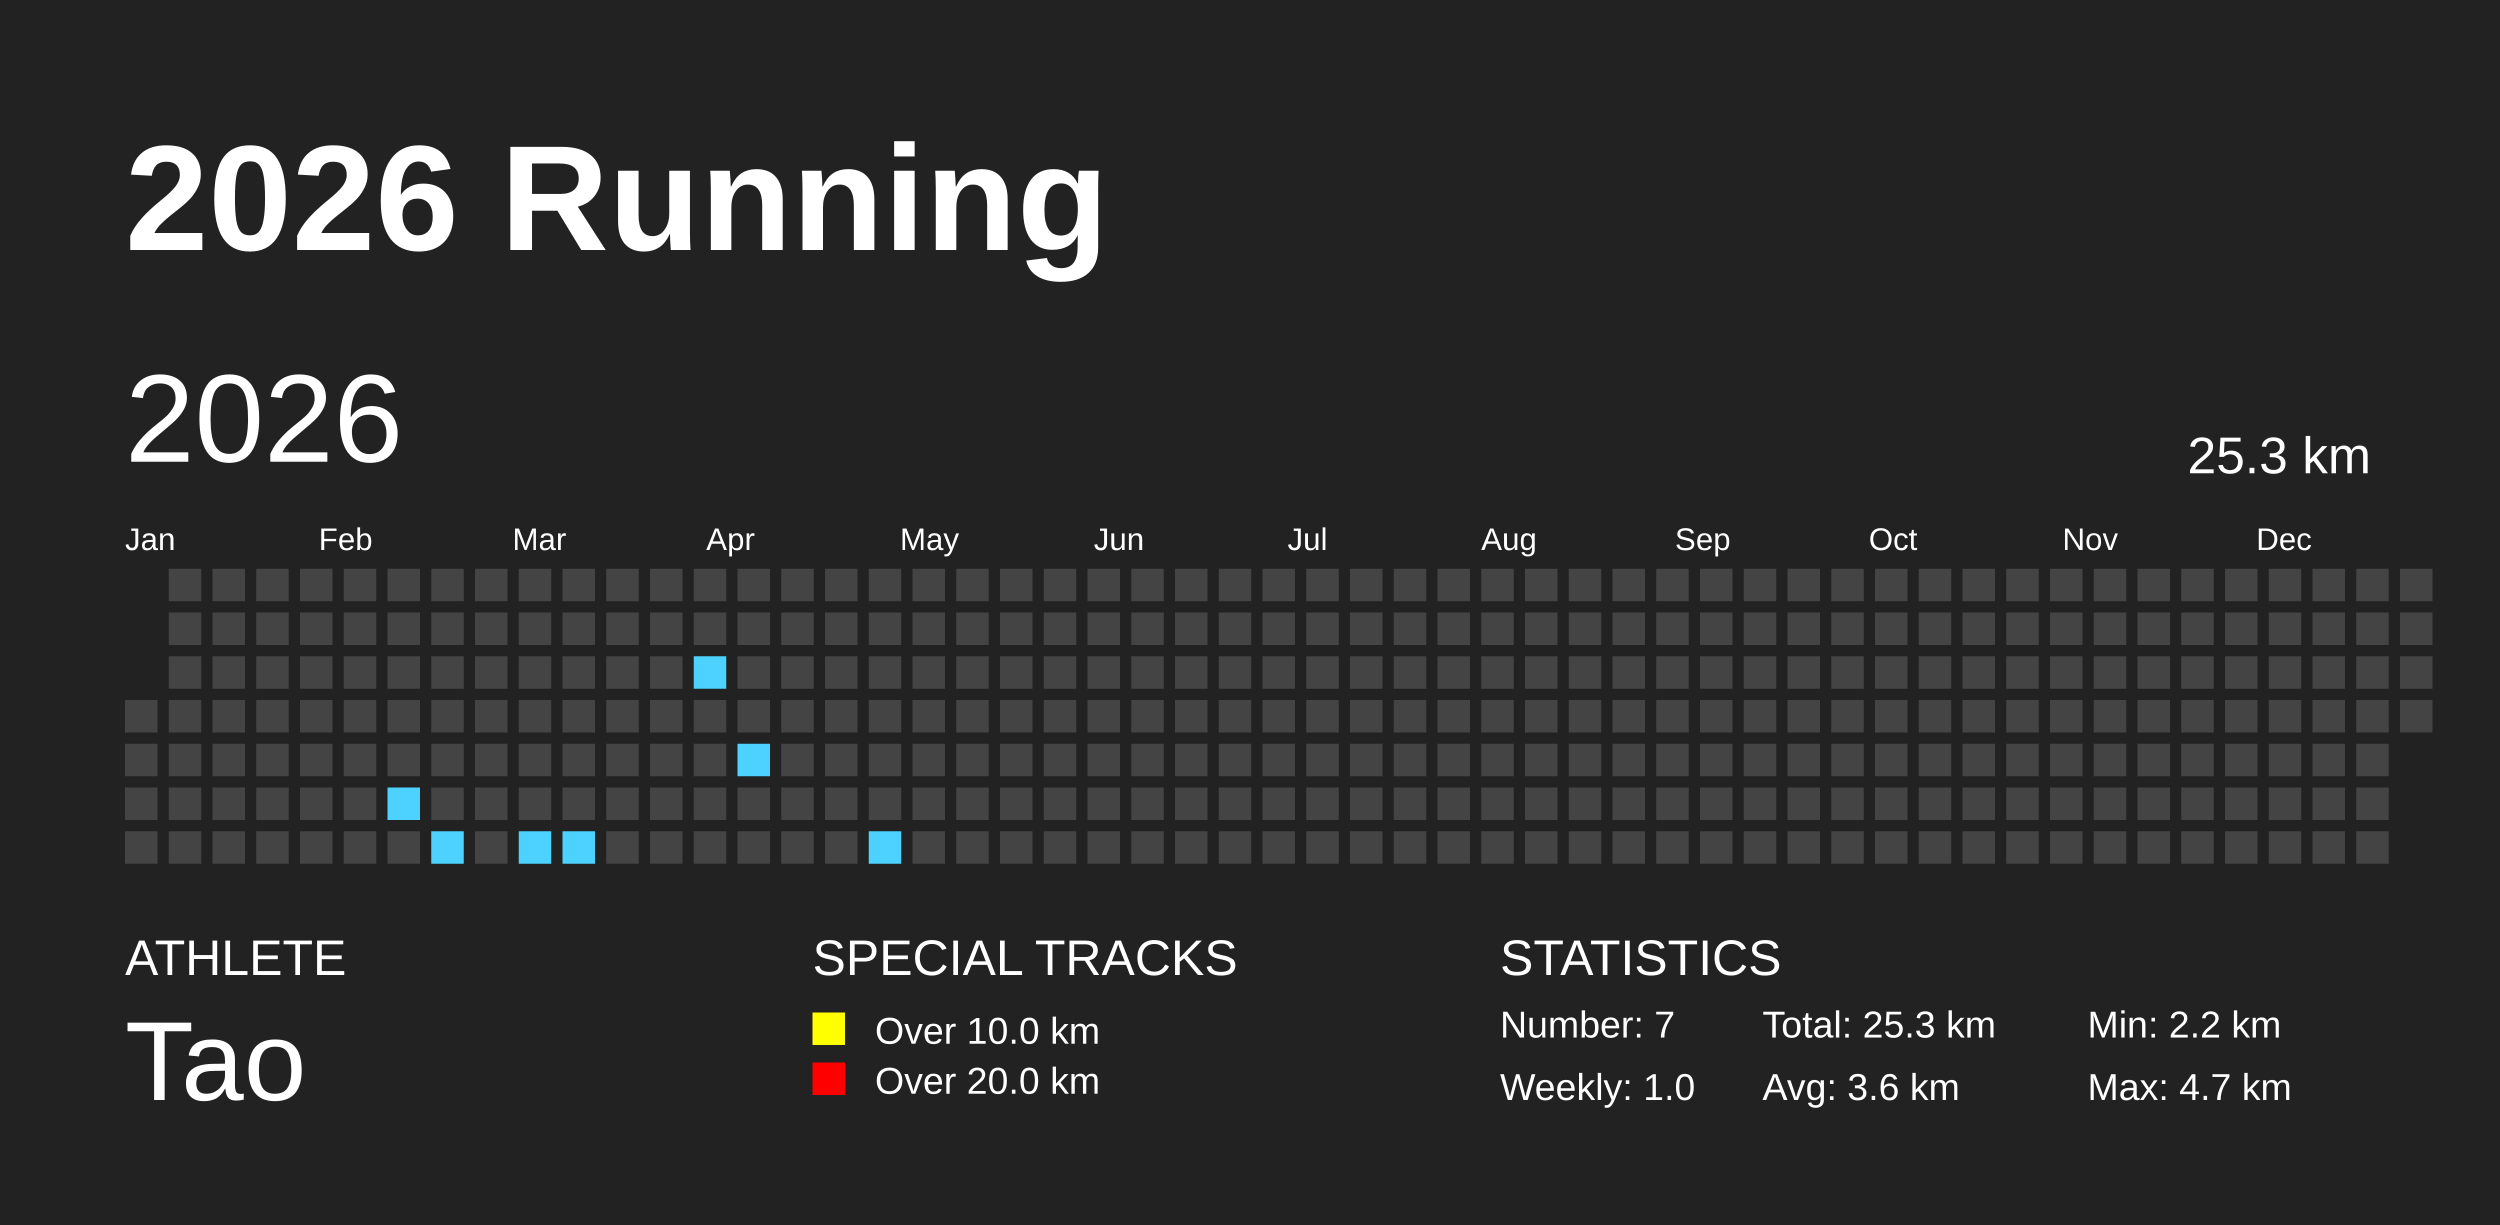
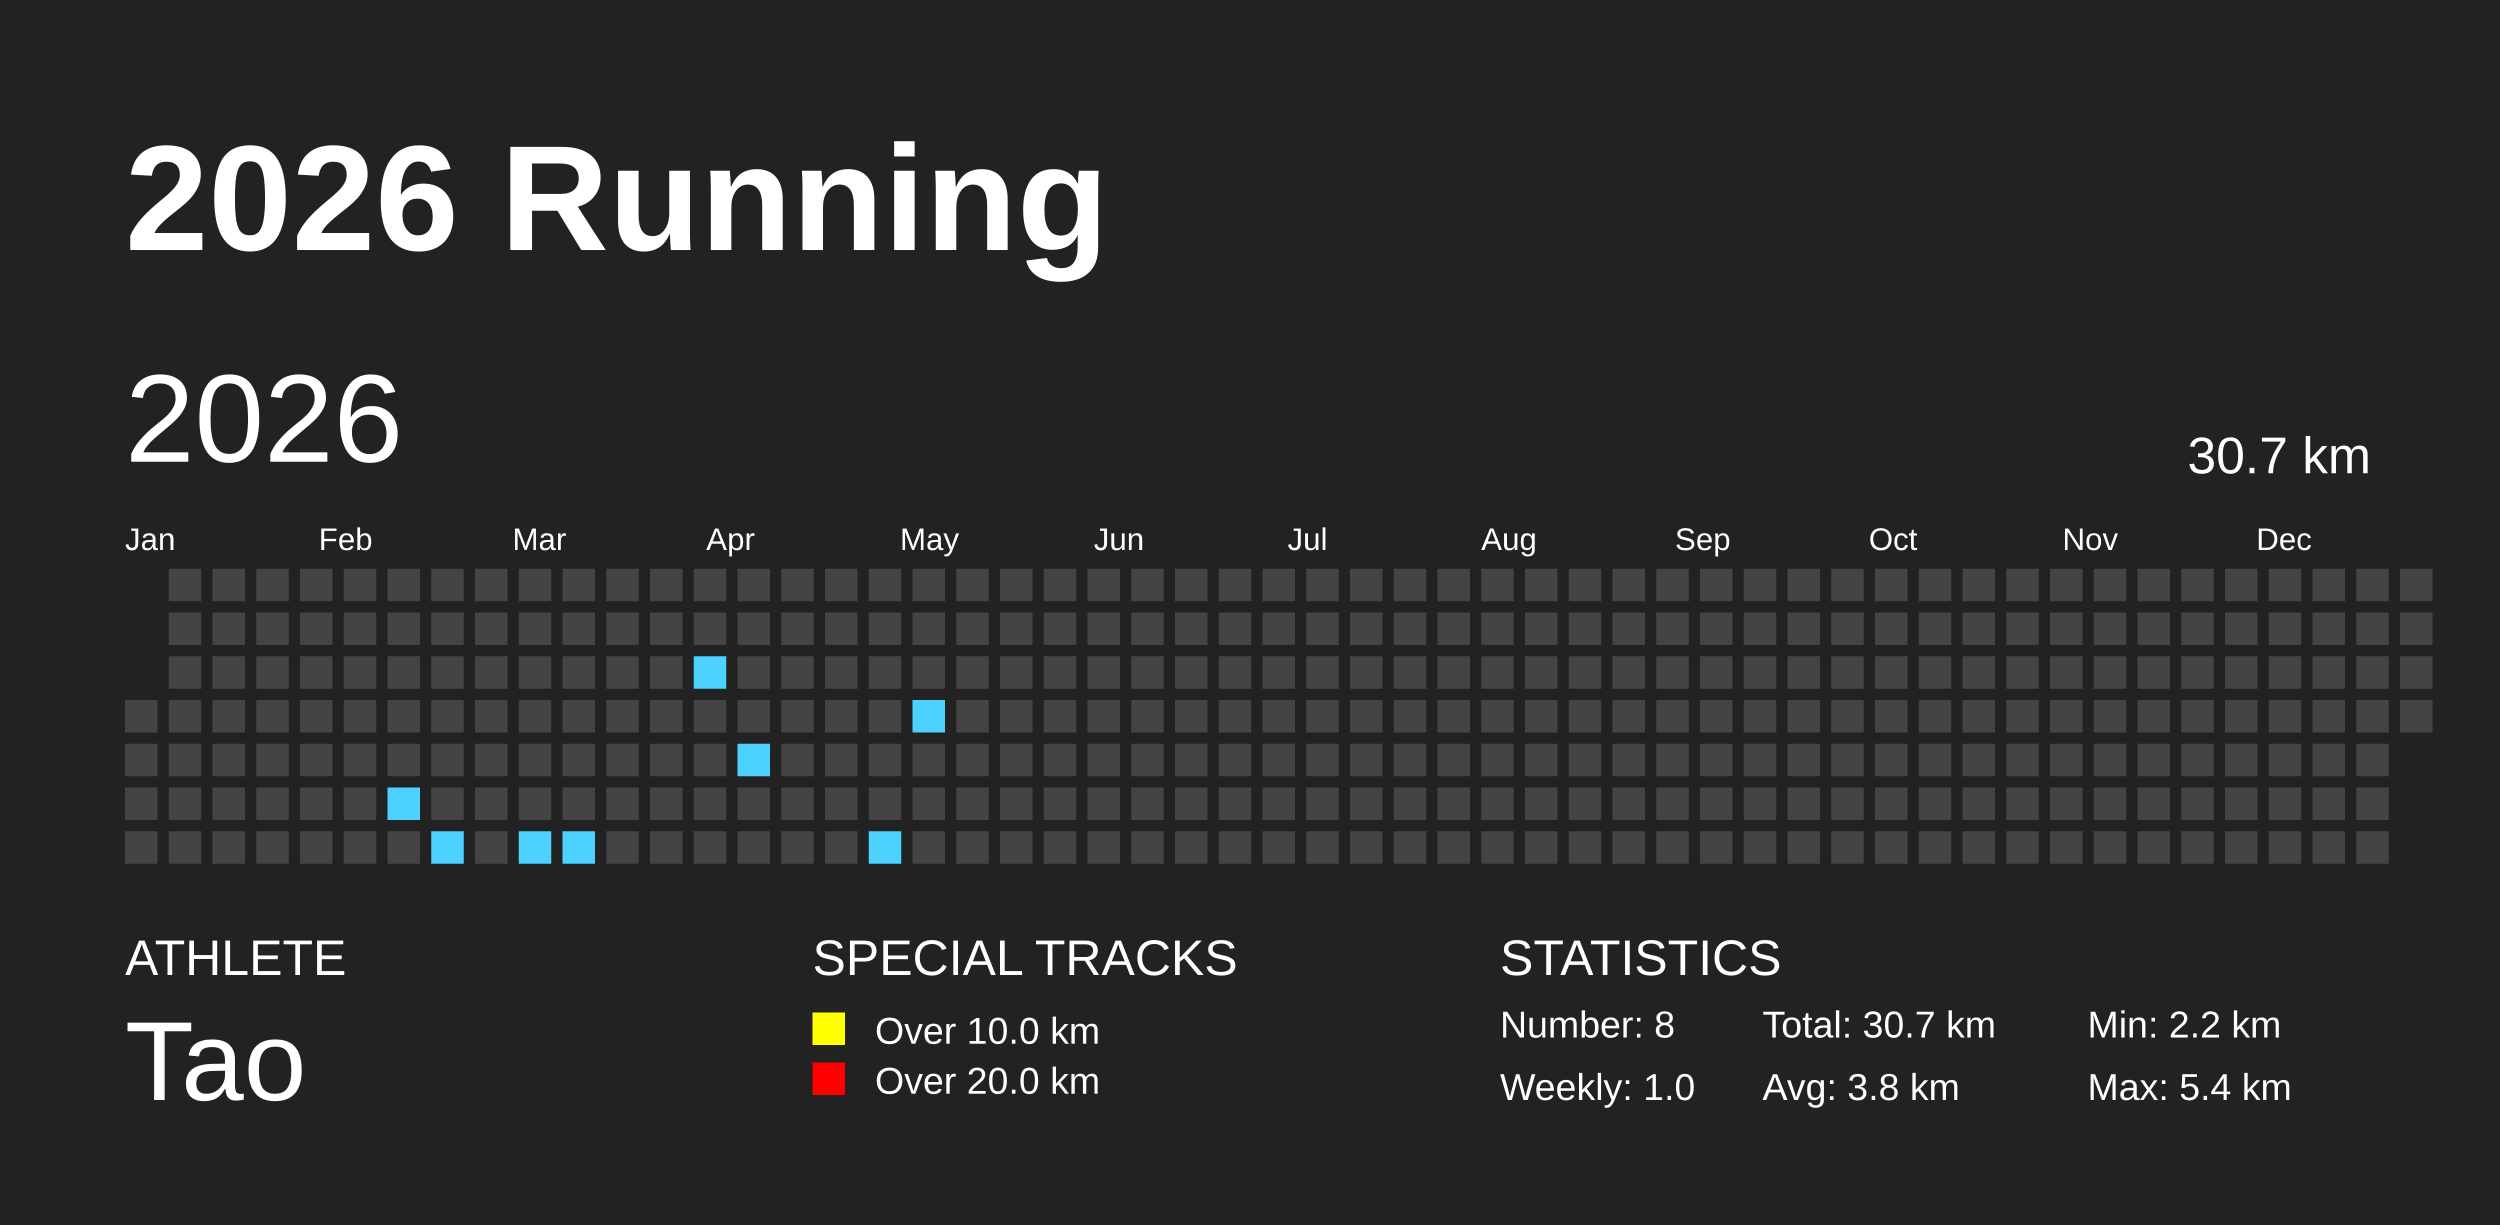
<svg xmlns="http://www.w3.org/2000/svg" baseProfile="full" height="98mm" version="1.1" viewBox="0,0,200,98" width="200mm">
  <defs />
  <rect fill="#222222" height="98" width="200" x="0" y="0" />
  <text fill="#FFFFFF" style="font-size:12px; font-family:Arial; font-weight:bold;" x="10" y="20">2026 Running</text>
  <text fill="#FFFFFF" style="font-size:4px; font-family:Arial" x="10" y="78">ATHLETE</text>
  <text fill="#FFFFFF" style="font-size:9px; font-family:Arial" x="10" y="88">Tao</text>
  <text fill="#FFFFFF" style="font-size:4px; font-family:Arial" x="65" y="78">SPECIAL TRACKS</text>
  <rect fill="yellow" height="2.6" width="2.6" x="65" y="81" />
  <text fill="#FFFFFF" style="font-size:3px; font-family:Arial" x="70" y="83.5">Over 10.0 km</text>
  <rect fill="red" height="2.6" width="2.6" x="65" y="85" />
  <text fill="#FFFFFF" style="font-size:3px; font-family:Arial" x="70" y="87.5">Over 20.0 km</text>
  <text fill="#FFFFFF" style="font-size:4px; font-family:Arial" x="120" y="78">STATISTICS</text>
-   <text fill="#FFFFFF" style="font-size:3px; font-family:Arial" x="120" y="83">Number: 7</text>
+   <text fill="#FFFFFF" style="font-size:3px; font-family:Arial" x="120" y="83">Number: 8</text>
  <text fill="#FFFFFF" style="font-size:3px; font-family:Arial" x="120" y="88">Weekly: 1.0</text>
-   <text fill="#FFFFFF" style="font-size:3px; font-family:Arial" x="141" y="83">Total: 25.3 km</text>
-   <text fill="#FFFFFF" style="font-size:3px; font-family:Arial" x="141" y="88">Avg: 3.6 km</text>
+   <text fill="#FFFFFF" style="font-size:3px; font-family:Arial" x="141" y="83">Total: 30.7 km</text>
+   <text fill="#FFFFFF" style="font-size:3px; font-family:Arial" x="141" y="88">Avg: 3.8 km</text>
  <text fill="#FFFFFF" style="font-size:3px; font-family:Arial" x="167" y="83">Min: 2.2 km</text>
-   <text fill="#FFFFFF" style="font-size:3px; font-family:Arial" x="167" y="88">Max: 4.7 km</text>
+   <text fill="#FFFFFF" style="font-size:3px; font-family:Arial" x="167" y="88">Max: 5.4 km</text>
  <text dominant-baseline="hanging" fill="#FFFFFF" style="font-size:10.0px; font-family:Arial;" x="10" y="30">2026</text>
-   <text dominant-baseline="hanging" fill="#FFFFFF" style="font-size:4.125px; font-family:Arial;" x="175" y="35">25.3 km</text>
+   <text dominant-baseline="hanging" fill="#FFFFFF" style="font-size:4.125px; font-family:Arial;" x="175" y="35">30.7 km</text>
  <text fill="#FFFFFF" style="font-size:2.5px; font-family:Arial" x="10.0" y="44">Jan</text>
  <text fill="#FFFFFF" style="font-size:2.5px; font-family:Arial" x="25.5" y="44">Feb</text>
  <text fill="#FFFFFF" style="font-size:2.5px; font-family:Arial" x="41.0" y="44">Mar</text>
  <text fill="#FFFFFF" style="font-size:2.5px; font-family:Arial" x="56.5" y="44">Apr</text>
  <text fill="#FFFFFF" style="font-size:2.5px; font-family:Arial" x="72.0" y="44">May</text>
  <text fill="#FFFFFF" style="font-size:2.5px; font-family:Arial" x="87.5" y="44">Jun</text>
  <text fill="#FFFFFF" style="font-size:2.5px; font-family:Arial" x="103.0" y="44">Jul</text>
  <text fill="#FFFFFF" style="font-size:2.5px; font-family:Arial" x="118.5" y="44">Aug</text>
  <text fill="#FFFFFF" style="font-size:2.5px; font-family:Arial" x="134.0" y="44">Sep</text>
  <text fill="#FFFFFF" style="font-size:2.5px; font-family:Arial" x="149.5" y="44">Oct</text>
  <text fill="#FFFFFF" style="font-size:2.5px; font-family:Arial" x="165.0" y="44">Nov</text>
  <text fill="#FFFFFF" style="font-size:2.5px; font-family:Arial" x="180.5" y="44">Dec</text>
  <rect fill="#444444" height="2.6" width="2.6" x="10.0" y="56.0" />
  <rect fill="#444444" height="2.6" width="2.6" x="10.0" y="59.5" />
  <rect fill="#444444" height="2.6" width="2.6" x="10.0" y="63.0" />
  <rect fill="#444444" height="2.6" width="2.6" x="10.0" y="66.5" />
  <rect fill="#444444" height="2.6" width="2.6" x="13.5" y="45.5" />
  <rect fill="#444444" height="2.6" width="2.6" x="13.5" y="49.0" />
  <rect fill="#444444" height="2.6" width="2.6" x="13.5" y="52.5" />
  <rect fill="#444444" height="2.6" width="2.6" x="13.5" y="56.0" />
  <rect fill="#444444" height="2.6" width="2.6" x="13.5" y="59.5" />
  <rect fill="#444444" height="2.6" width="2.6" x="13.5" y="63.0" />
  <rect fill="#444444" height="2.6" width="2.6" x="13.5" y="66.5" />
  <rect fill="#444444" height="2.6" width="2.6" x="17.0" y="45.5" />
  <rect fill="#444444" height="2.6" width="2.6" x="17.0" y="49.0" />
  <rect fill="#444444" height="2.6" width="2.6" x="17.0" y="52.5" />
  <rect fill="#444444" height="2.6" width="2.6" x="17.0" y="56.0" />
  <rect fill="#444444" height="2.6" width="2.6" x="17.0" y="59.5" />
  <rect fill="#444444" height="2.6" width="2.6" x="17.0" y="63.0" />
  <rect fill="#444444" height="2.6" width="2.6" x="17.0" y="66.5" />
  <rect fill="#444444" height="2.6" width="2.6" x="20.5" y="45.5" />
  <rect fill="#444444" height="2.6" width="2.6" x="20.5" y="49.0" />
  <rect fill="#444444" height="2.6" width="2.6" x="20.5" y="52.5" />
  <rect fill="#444444" height="2.6" width="2.6" x="20.5" y="56.0" />
  <rect fill="#444444" height="2.6" width="2.6" x="20.5" y="59.5" />
  <rect fill="#444444" height="2.6" width="2.6" x="20.5" y="63.0" />
  <rect fill="#444444" height="2.6" width="2.6" x="20.5" y="66.5" />
  <rect fill="#444444" height="2.6" width="2.6" x="24.0" y="45.5" />
  <rect fill="#444444" height="2.6" width="2.6" x="24.0" y="49.0" />
  <rect fill="#444444" height="2.6" width="2.6" x="24.0" y="52.5" />
  <rect fill="#444444" height="2.6" width="2.6" x="24.0" y="56.0" />
  <rect fill="#444444" height="2.6" width="2.6" x="24.0" y="59.5" />
  <rect fill="#444444" height="2.6" width="2.6" x="24.0" y="63.0" />
  <rect fill="#444444" height="2.6" width="2.6" x="24.0" y="66.5" />
  <rect fill="#444444" height="2.6" width="2.6" x="27.5" y="45.5" />
  <rect fill="#444444" height="2.6" width="2.6" x="27.5" y="49.0" />
  <rect fill="#444444" height="2.6" width="2.6" x="27.5" y="52.5" />
  <rect fill="#444444" height="2.6" width="2.6" x="27.5" y="56.0" />
  <rect fill="#444444" height="2.6" width="2.6" x="27.5" y="59.5" />
  <rect fill="#444444" height="2.6" width="2.6" x="27.5" y="63.0" />
  <rect fill="#444444" height="2.6" width="2.6" x="27.5" y="66.5" />
  <rect fill="#444444" height="2.6" width="2.6" x="31.0" y="45.5" />
  <rect fill="#444444" height="2.6" width="2.6" x="31.0" y="49.0" />
  <rect fill="#444444" height="2.6" width="2.6" x="31.0" y="52.5" />
  <rect fill="#444444" height="2.6" width="2.6" x="31.0" y="56.0" />
  <rect fill="#444444" height="2.6" width="2.6" x="31.0" y="59.5" />
  <rect fill="#4DD2FF" height="2.6" width="2.6" x="31.0" y="63.0" />
  <rect fill="#444444" height="2.6" width="2.6" x="31.0" y="66.5" />
  <rect fill="#444444" height="2.6" width="2.6" x="34.5" y="45.5" />
  <rect fill="#444444" height="2.6" width="2.6" x="34.5" y="49.0" />
  <rect fill="#444444" height="2.6" width="2.6" x="34.5" y="52.5" />
  <rect fill="#444444" height="2.6" width="2.6" x="34.5" y="56.0" />
  <rect fill="#444444" height="2.6" width="2.6" x="34.5" y="59.5" />
  <rect fill="#444444" height="2.6" width="2.6" x="34.5" y="63.0" />
  <rect fill="#4DD2FF" height="2.6" width="2.6" x="34.5" y="66.5" />
  <rect fill="#444444" height="2.6" width="2.6" x="38.0" y="45.5" />
  <rect fill="#444444" height="2.6" width="2.6" x="38.0" y="49.0" />
  <rect fill="#444444" height="2.6" width="2.6" x="38.0" y="52.5" />
  <rect fill="#444444" height="2.6" width="2.6" x="38.0" y="56.0" />
  <rect fill="#444444" height="2.6" width="2.6" x="38.0" y="59.5" />
  <rect fill="#444444" height="2.6" width="2.6" x="38.0" y="63.0" />
  <rect fill="#444444" height="2.6" width="2.6" x="38.0" y="66.5" />
  <rect fill="#444444" height="2.6" width="2.6" x="41.5" y="45.5" />
  <rect fill="#444444" height="2.6" width="2.6" x="41.5" y="49.0" />
  <rect fill="#444444" height="2.6" width="2.6" x="41.5" y="52.5" />
  <rect fill="#444444" height="2.6" width="2.6" x="41.5" y="56.0" />
  <rect fill="#444444" height="2.6" width="2.6" x="41.5" y="59.5" />
  <rect fill="#444444" height="2.6" width="2.6" x="41.5" y="63.0" />
  <rect fill="#4DD2FF" height="2.6" width="2.6" x="41.5" y="66.5" />
  <rect fill="#444444" height="2.6" width="2.6" x="45.0" y="45.5" />
  <rect fill="#444444" height="2.6" width="2.6" x="45.0" y="49.0" />
  <rect fill="#444444" height="2.6" width="2.6" x="45.0" y="52.5" />
  <rect fill="#444444" height="2.6" width="2.6" x="45.0" y="56.0" />
  <rect fill="#444444" height="2.6" width="2.6" x="45.0" y="59.5" />
  <rect fill="#444444" height="2.6" width="2.6" x="45.0" y="63.0" />
  <rect fill="#4DD2FF" height="2.6" width="2.6" x="45.0" y="66.5" />
  <rect fill="#444444" height="2.6" width="2.6" x="48.5" y="45.5" />
  <rect fill="#444444" height="2.6" width="2.6" x="48.5" y="49.0" />
  <rect fill="#444444" height="2.6" width="2.6" x="48.5" y="52.5" />
  <rect fill="#444444" height="2.6" width="2.6" x="48.5" y="56.0" />
  <rect fill="#444444" height="2.6" width="2.6" x="48.5" y="59.5" />
  <rect fill="#444444" height="2.6" width="2.6" x="48.5" y="63.0" />
  <rect fill="#444444" height="2.6" width="2.6" x="48.5" y="66.5" />
  <rect fill="#444444" height="2.6" width="2.6" x="52.0" y="45.5" />
  <rect fill="#444444" height="2.6" width="2.6" x="52.0" y="49.0" />
  <rect fill="#444444" height="2.6" width="2.6" x="52.0" y="52.5" />
  <rect fill="#444444" height="2.6" width="2.6" x="52.0" y="56.0" />
  <rect fill="#444444" height="2.6" width="2.6" x="52.0" y="59.5" />
  <rect fill="#444444" height="2.6" width="2.6" x="52.0" y="63.0" />
  <rect fill="#444444" height="2.6" width="2.6" x="52.0" y="66.5" />
  <rect fill="#444444" height="2.6" width="2.6" x="55.5" y="45.5" />
  <rect fill="#444444" height="2.6" width="2.6" x="55.5" y="49.0" />
  <rect fill="#4DD2FF" height="2.6" width="2.6" x="55.5" y="52.5" />
  <rect fill="#444444" height="2.6" width="2.6" x="55.5" y="56.0" />
  <rect fill="#444444" height="2.6" width="2.6" x="55.5" y="59.5" />
  <rect fill="#444444" height="2.6" width="2.6" x="55.5" y="63.0" />
  <rect fill="#444444" height="2.6" width="2.6" x="55.5" y="66.5" />
  <rect fill="#444444" height="2.6" width="2.6" x="59.0" y="45.5" />
  <rect fill="#444444" height="2.6" width="2.6" x="59.0" y="49.0" />
  <rect fill="#444444" height="2.6" width="2.6" x="59.0" y="52.5" />
  <rect fill="#444444" height="2.6" width="2.6" x="59.0" y="56.0" />
  <rect fill="#4DD2FF" height="2.6" width="2.6" x="59.0" y="59.5" />
  <rect fill="#444444" height="2.6" width="2.6" x="59.0" y="63.0" />
  <rect fill="#444444" height="2.6" width="2.6" x="59.0" y="66.5" />
  <rect fill="#444444" height="2.6" width="2.6" x="62.5" y="45.5" />
  <rect fill="#444444" height="2.6" width="2.6" x="62.5" y="49.0" />
  <rect fill="#444444" height="2.6" width="2.6" x="62.5" y="52.5" />
  <rect fill="#444444" height="2.6" width="2.6" x="62.5" y="56.0" />
  <rect fill="#444444" height="2.6" width="2.6" x="62.5" y="59.5" />
  <rect fill="#444444" height="2.6" width="2.6" x="62.5" y="63.0" />
  <rect fill="#444444" height="2.6" width="2.6" x="62.5" y="66.5" />
  <rect fill="#444444" height="2.6" width="2.6" x="66.0" y="45.5" />
  <rect fill="#444444" height="2.6" width="2.6" x="66.0" y="49.0" />
  <rect fill="#444444" height="2.6" width="2.6" x="66.0" y="52.5" />
  <rect fill="#444444" height="2.6" width="2.6" x="66.0" y="56.0" />
  <rect fill="#444444" height="2.6" width="2.6" x="66.0" y="59.5" />
  <rect fill="#444444" height="2.6" width="2.6" x="66.0" y="63.0" />
  <rect fill="#444444" height="2.6" width="2.6" x="66.0" y="66.5" />
  <rect fill="#444444" height="2.6" width="2.6" x="69.5" y="45.5" />
  <rect fill="#444444" height="2.6" width="2.6" x="69.5" y="49.0" />
  <rect fill="#444444" height="2.6" width="2.6" x="69.5" y="52.5" />
  <rect fill="#444444" height="2.6" width="2.6" x="69.5" y="56.0" />
  <rect fill="#444444" height="2.6" width="2.6" x="69.5" y="59.5" />
  <rect fill="#444444" height="2.6" width="2.6" x="69.5" y="63.0" />
  <rect fill="#4DD2FF" height="2.6" width="2.6" x="69.5" y="66.5" />
  <rect fill="#444444" height="2.6" width="2.6" x="73.0" y="45.5" />
  <rect fill="#444444" height="2.6" width="2.6" x="73.0" y="49.0" />
  <rect fill="#444444" height="2.6" width="2.6" x="73.0" y="52.5" />
-   <rect fill="#444444" height="2.6" width="2.6" x="73.0" y="56.0" />
+   <rect fill="#4DD2FF" height="2.6" width="2.6" x="73.0" y="56.0" />
  <rect fill="#444444" height="2.6" width="2.6" x="73.0" y="59.5" />
  <rect fill="#444444" height="2.6" width="2.6" x="73.0" y="63.0" />
  <rect fill="#444444" height="2.6" width="2.6" x="73.0" y="66.5" />
  <rect fill="#444444" height="2.6" width="2.6" x="76.5" y="45.5" />
  <rect fill="#444444" height="2.6" width="2.6" x="76.5" y="49.0" />
  <rect fill="#444444" height="2.6" width="2.6" x="76.5" y="52.5" />
  <rect fill="#444444" height="2.6" width="2.6" x="76.5" y="56.0" />
  <rect fill="#444444" height="2.6" width="2.6" x="76.5" y="59.5" />
  <rect fill="#444444" height="2.6" width="2.6" x="76.5" y="63.0" />
  <rect fill="#444444" height="2.6" width="2.6" x="76.5" y="66.5" />
  <rect fill="#444444" height="2.6" width="2.6" x="80.0" y="45.5" />
  <rect fill="#444444" height="2.6" width="2.6" x="80.0" y="49.0" />
  <rect fill="#444444" height="2.6" width="2.6" x="80.0" y="52.5" />
  <rect fill="#444444" height="2.6" width="2.6" x="80.0" y="56.0" />
  <rect fill="#444444" height="2.6" width="2.6" x="80.0" y="59.5" />
  <rect fill="#444444" height="2.6" width="2.6" x="80.0" y="63.0" />
  <rect fill="#444444" height="2.6" width="2.6" x="80.0" y="66.5" />
  <rect fill="#444444" height="2.6" width="2.6" x="83.5" y="45.5" />
  <rect fill="#444444" height="2.6" width="2.6" x="83.5" y="49.0" />
  <rect fill="#444444" height="2.6" width="2.6" x="83.5" y="52.5" />
  <rect fill="#444444" height="2.6" width="2.6" x="83.5" y="56.0" />
  <rect fill="#444444" height="2.6" width="2.6" x="83.5" y="59.5" />
  <rect fill="#444444" height="2.6" width="2.6" x="83.5" y="63.0" />
  <rect fill="#444444" height="2.6" width="2.6" x="83.5" y="66.5" />
  <rect fill="#444444" height="2.6" width="2.6" x="87.0" y="45.5" />
  <rect fill="#444444" height="2.6" width="2.6" x="87.0" y="49.0" />
  <rect fill="#444444" height="2.6" width="2.6" x="87.0" y="52.5" />
  <rect fill="#444444" height="2.6" width="2.6" x="87.0" y="56.0" />
  <rect fill="#444444" height="2.6" width="2.6" x="87.0" y="59.5" />
  <rect fill="#444444" height="2.6" width="2.6" x="87.0" y="63.0" />
  <rect fill="#444444" height="2.6" width="2.6" x="87.0" y="66.5" />
  <rect fill="#444444" height="2.6" width="2.6" x="90.5" y="45.5" />
  <rect fill="#444444" height="2.6" width="2.6" x="90.5" y="49.0" />
  <rect fill="#444444" height="2.6" width="2.6" x="90.5" y="52.5" />
  <rect fill="#444444" height="2.6" width="2.6" x="90.5" y="56.0" />
  <rect fill="#444444" height="2.6" width="2.6" x="90.5" y="59.5" />
  <rect fill="#444444" height="2.6" width="2.6" x="90.5" y="63.0" />
  <rect fill="#444444" height="2.6" width="2.6" x="90.5" y="66.5" />
  <rect fill="#444444" height="2.6" width="2.6" x="94.0" y="45.5" />
  <rect fill="#444444" height="2.6" width="2.6" x="94.0" y="49.0" />
  <rect fill="#444444" height="2.6" width="2.6" x="94.0" y="52.5" />
  <rect fill="#444444" height="2.6" width="2.6" x="94.0" y="56.0" />
  <rect fill="#444444" height="2.6" width="2.6" x="94.0" y="59.5" />
  <rect fill="#444444" height="2.6" width="2.6" x="94.0" y="63.0" />
  <rect fill="#444444" height="2.6" width="2.6" x="94.0" y="66.5" />
  <rect fill="#444444" height="2.6" width="2.6" x="97.5" y="45.5" />
  <rect fill="#444444" height="2.6" width="2.6" x="97.5" y="49.0" />
  <rect fill="#444444" height="2.6" width="2.6" x="97.5" y="52.5" />
  <rect fill="#444444" height="2.6" width="2.6" x="97.5" y="56.0" />
  <rect fill="#444444" height="2.6" width="2.6" x="97.5" y="59.5" />
  <rect fill="#444444" height="2.6" width="2.6" x="97.5" y="63.0" />
  <rect fill="#444444" height="2.6" width="2.6" x="97.5" y="66.5" />
  <rect fill="#444444" height="2.6" width="2.6" x="101.0" y="45.5" />
  <rect fill="#444444" height="2.6" width="2.6" x="101.0" y="49.0" />
  <rect fill="#444444" height="2.6" width="2.6" x="101.0" y="52.5" />
  <rect fill="#444444" height="2.6" width="2.6" x="101.0" y="56.0" />
  <rect fill="#444444" height="2.6" width="2.6" x="101.0" y="59.5" />
  <rect fill="#444444" height="2.6" width="2.6" x="101.0" y="63.0" />
  <rect fill="#444444" height="2.6" width="2.6" x="101.0" y="66.5" />
  <rect fill="#444444" height="2.6" width="2.6" x="104.5" y="45.5" />
  <rect fill="#444444" height="2.6" width="2.6" x="104.5" y="49.0" />
  <rect fill="#444444" height="2.6" width="2.6" x="104.5" y="52.5" />
  <rect fill="#444444" height="2.6" width="2.6" x="104.5" y="56.0" />
  <rect fill="#444444" height="2.6" width="2.6" x="104.5" y="59.5" />
  <rect fill="#444444" height="2.6" width="2.6" x="104.5" y="63.0" />
  <rect fill="#444444" height="2.6" width="2.6" x="104.5" y="66.5" />
  <rect fill="#444444" height="2.6" width="2.6" x="108.0" y="45.5" />
  <rect fill="#444444" height="2.6" width="2.6" x="108.0" y="49.0" />
  <rect fill="#444444" height="2.6" width="2.6" x="108.0" y="52.5" />
  <rect fill="#444444" height="2.6" width="2.6" x="108.0" y="56.0" />
  <rect fill="#444444" height="2.6" width="2.6" x="108.0" y="59.5" />
  <rect fill="#444444" height="2.6" width="2.6" x="108.0" y="63.0" />
  <rect fill="#444444" height="2.6" width="2.6" x="108.0" y="66.5" />
  <rect fill="#444444" height="2.6" width="2.6" x="111.5" y="45.5" />
  <rect fill="#444444" height="2.6" width="2.6" x="111.5" y="49.0" />
  <rect fill="#444444" height="2.6" width="2.6" x="111.5" y="52.5" />
  <rect fill="#444444" height="2.6" width="2.6" x="111.5" y="56.0" />
  <rect fill="#444444" height="2.6" width="2.6" x="111.5" y="59.5" />
  <rect fill="#444444" height="2.6" width="2.6" x="111.5" y="63.0" />
  <rect fill="#444444" height="2.6" width="2.6" x="111.5" y="66.5" />
  <rect fill="#444444" height="2.6" width="2.6" x="115.0" y="45.5" />
  <rect fill="#444444" height="2.6" width="2.6" x="115.0" y="49.0" />
  <rect fill="#444444" height="2.6" width="2.6" x="115.0" y="52.5" />
  <rect fill="#444444" height="2.6" width="2.6" x="115.0" y="56.0" />
  <rect fill="#444444" height="2.6" width="2.6" x="115.0" y="59.5" />
  <rect fill="#444444" height="2.6" width="2.6" x="115.0" y="63.0" />
  <rect fill="#444444" height="2.6" width="2.6" x="115.0" y="66.5" />
  <rect fill="#444444" height="2.6" width="2.6" x="118.5" y="45.5" />
  <rect fill="#444444" height="2.6" width="2.6" x="118.5" y="49.0" />
  <rect fill="#444444" height="2.6" width="2.6" x="118.5" y="52.5" />
  <rect fill="#444444" height="2.6" width="2.6" x="118.5" y="56.0" />
  <rect fill="#444444" height="2.6" width="2.6" x="118.5" y="59.5" />
  <rect fill="#444444" height="2.6" width="2.6" x="118.5" y="63.0" />
  <rect fill="#444444" height="2.6" width="2.6" x="118.5" y="66.5" />
  <rect fill="#444444" height="2.6" width="2.6" x="122.0" y="45.5" />
  <rect fill="#444444" height="2.6" width="2.6" x="122.0" y="49.0" />
  <rect fill="#444444" height="2.6" width="2.6" x="122.0" y="52.5" />
  <rect fill="#444444" height="2.6" width="2.6" x="122.0" y="56.0" />
  <rect fill="#444444" height="2.6" width="2.6" x="122.0" y="59.5" />
  <rect fill="#444444" height="2.6" width="2.6" x="122.0" y="63.0" />
  <rect fill="#444444" height="2.6" width="2.6" x="122.0" y="66.5" />
  <rect fill="#444444" height="2.6" width="2.6" x="125.5" y="45.5" />
  <rect fill="#444444" height="2.6" width="2.6" x="125.5" y="49.0" />
  <rect fill="#444444" height="2.6" width="2.6" x="125.5" y="52.5" />
  <rect fill="#444444" height="2.6" width="2.6" x="125.5" y="56.0" />
  <rect fill="#444444" height="2.6" width="2.6" x="125.5" y="59.5" />
  <rect fill="#444444" height="2.6" width="2.6" x="125.5" y="63.0" />
  <rect fill="#444444" height="2.6" width="2.6" x="125.5" y="66.5" />
  <rect fill="#444444" height="2.6" width="2.6" x="129.0" y="45.5" />
  <rect fill="#444444" height="2.6" width="2.6" x="129.0" y="49.0" />
  <rect fill="#444444" height="2.6" width="2.6" x="129.0" y="52.5" />
  <rect fill="#444444" height="2.6" width="2.6" x="129.0" y="56.0" />
  <rect fill="#444444" height="2.6" width="2.6" x="129.0" y="59.5" />
  <rect fill="#444444" height="2.6" width="2.6" x="129.0" y="63.0" />
  <rect fill="#444444" height="2.6" width="2.6" x="129.0" y="66.5" />
  <rect fill="#444444" height="2.6" width="2.6" x="132.5" y="45.5" />
  <rect fill="#444444" height="2.6" width="2.6" x="132.5" y="49.0" />
  <rect fill="#444444" height="2.6" width="2.6" x="132.5" y="52.5" />
  <rect fill="#444444" height="2.6" width="2.6" x="132.5" y="56.0" />
  <rect fill="#444444" height="2.6" width="2.6" x="132.5" y="59.5" />
  <rect fill="#444444" height="2.6" width="2.6" x="132.5" y="63.0" />
  <rect fill="#444444" height="2.6" width="2.6" x="132.5" y="66.5" />
  <rect fill="#444444" height="2.6" width="2.6" x="136.0" y="45.5" />
  <rect fill="#444444" height="2.6" width="2.6" x="136.0" y="49.0" />
  <rect fill="#444444" height="2.6" width="2.6" x="136.0" y="52.5" />
  <rect fill="#444444" height="2.6" width="2.6" x="136.0" y="56.0" />
  <rect fill="#444444" height="2.6" width="2.6" x="136.0" y="59.5" />
  <rect fill="#444444" height="2.6" width="2.6" x="136.0" y="63.0" />
  <rect fill="#444444" height="2.6" width="2.6" x="136.0" y="66.5" />
  <rect fill="#444444" height="2.6" width="2.6" x="139.5" y="45.5" />
  <rect fill="#444444" height="2.6" width="2.6" x="139.5" y="49.0" />
  <rect fill="#444444" height="2.6" width="2.6" x="139.5" y="52.5" />
  <rect fill="#444444" height="2.6" width="2.6" x="139.5" y="56.0" />
  <rect fill="#444444" height="2.6" width="2.6" x="139.5" y="59.5" />
  <rect fill="#444444" height="2.6" width="2.6" x="139.5" y="63.0" />
  <rect fill="#444444" height="2.6" width="2.6" x="139.5" y="66.5" />
  <rect fill="#444444" height="2.6" width="2.6" x="143.0" y="45.5" />
  <rect fill="#444444" height="2.6" width="2.6" x="143.0" y="49.0" />
  <rect fill="#444444" height="2.6" width="2.6" x="143.0" y="52.5" />
  <rect fill="#444444" height="2.6" width="2.6" x="143.0" y="56.0" />
  <rect fill="#444444" height="2.6" width="2.6" x="143.0" y="59.5" />
  <rect fill="#444444" height="2.6" width="2.6" x="143.0" y="63.0" />
  <rect fill="#444444" height="2.6" width="2.6" x="143.0" y="66.5" />
  <rect fill="#444444" height="2.6" width="2.6" x="146.5" y="45.5" />
  <rect fill="#444444" height="2.6" width="2.6" x="146.5" y="49.0" />
  <rect fill="#444444" height="2.6" width="2.6" x="146.5" y="52.5" />
  <rect fill="#444444" height="2.6" width="2.6" x="146.5" y="56.0" />
  <rect fill="#444444" height="2.6" width="2.6" x="146.5" y="59.5" />
  <rect fill="#444444" height="2.6" width="2.6" x="146.5" y="63.0" />
  <rect fill="#444444" height="2.6" width="2.6" x="146.5" y="66.5" />
  <rect fill="#444444" height="2.6" width="2.6" x="150.0" y="45.5" />
  <rect fill="#444444" height="2.6" width="2.6" x="150.0" y="49.0" />
  <rect fill="#444444" height="2.6" width="2.6" x="150.0" y="52.5" />
  <rect fill="#444444" height="2.6" width="2.6" x="150.0" y="56.0" />
  <rect fill="#444444" height="2.6" width="2.6" x="150.0" y="59.5" />
  <rect fill="#444444" height="2.6" width="2.6" x="150.0" y="63.0" />
  <rect fill="#444444" height="2.6" width="2.6" x="150.0" y="66.5" />
  <rect fill="#444444" height="2.6" width="2.6" x="153.5" y="45.5" />
  <rect fill="#444444" height="2.6" width="2.6" x="153.5" y="49.0" />
  <rect fill="#444444" height="2.6" width="2.6" x="153.5" y="52.5" />
  <rect fill="#444444" height="2.6" width="2.6" x="153.5" y="56.0" />
  <rect fill="#444444" height="2.6" width="2.6" x="153.5" y="59.5" />
  <rect fill="#444444" height="2.6" width="2.6" x="153.5" y="63.0" />
  <rect fill="#444444" height="2.6" width="2.6" x="153.5" y="66.5" />
  <rect fill="#444444" height="2.6" width="2.6" x="157.0" y="45.5" />
  <rect fill="#444444" height="2.6" width="2.6" x="157.0" y="49.0" />
  <rect fill="#444444" height="2.6" width="2.6" x="157.0" y="52.5" />
  <rect fill="#444444" height="2.6" width="2.6" x="157.0" y="56.0" />
  <rect fill="#444444" height="2.6" width="2.6" x="157.0" y="59.5" />
  <rect fill="#444444" height="2.6" width="2.6" x="157.0" y="63.0" />
  <rect fill="#444444" height="2.6" width="2.6" x="157.0" y="66.5" />
  <rect fill="#444444" height="2.6" width="2.6" x="160.5" y="45.5" />
  <rect fill="#444444" height="2.6" width="2.6" x="160.5" y="49.0" />
  <rect fill="#444444" height="2.6" width="2.6" x="160.5" y="52.5" />
  <rect fill="#444444" height="2.6" width="2.6" x="160.5" y="56.0" />
  <rect fill="#444444" height="2.6" width="2.6" x="160.5" y="59.5" />
  <rect fill="#444444" height="2.6" width="2.6" x="160.5" y="63.0" />
  <rect fill="#444444" height="2.6" width="2.6" x="160.5" y="66.5" />
  <rect fill="#444444" height="2.6" width="2.6" x="164.0" y="45.5" />
  <rect fill="#444444" height="2.6" width="2.6" x="164.0" y="49.0" />
  <rect fill="#444444" height="2.6" width="2.6" x="164.0" y="52.5" />
  <rect fill="#444444" height="2.6" width="2.6" x="164.0" y="56.0" />
  <rect fill="#444444" height="2.6" width="2.6" x="164.0" y="59.5" />
  <rect fill="#444444" height="2.6" width="2.6" x="164.0" y="63.0" />
  <rect fill="#444444" height="2.6" width="2.6" x="164.0" y="66.5" />
  <rect fill="#444444" height="2.6" width="2.6" x="167.5" y="45.5" />
  <rect fill="#444444" height="2.6" width="2.6" x="167.5" y="49.0" />
  <rect fill="#444444" height="2.6" width="2.6" x="167.5" y="52.5" />
  <rect fill="#444444" height="2.6" width="2.6" x="167.5" y="56.0" />
  <rect fill="#444444" height="2.6" width="2.6" x="167.5" y="59.5" />
  <rect fill="#444444" height="2.6" width="2.6" x="167.5" y="63.0" />
  <rect fill="#444444" height="2.6" width="2.6" x="167.5" y="66.5" />
  <rect fill="#444444" height="2.6" width="2.6" x="171.0" y="45.5" />
  <rect fill="#444444" height="2.6" width="2.6" x="171.0" y="49.0" />
  <rect fill="#444444" height="2.6" width="2.6" x="171.0" y="52.5" />
  <rect fill="#444444" height="2.6" width="2.6" x="171.0" y="56.0" />
  <rect fill="#444444" height="2.6" width="2.6" x="171.0" y="59.5" />
  <rect fill="#444444" height="2.6" width="2.6" x="171.0" y="63.0" />
  <rect fill="#444444" height="2.6" width="2.6" x="171.0" y="66.5" />
  <rect fill="#444444" height="2.6" width="2.6" x="174.5" y="45.5" />
  <rect fill="#444444" height="2.6" width="2.6" x="174.5" y="49.0" />
  <rect fill="#444444" height="2.6" width="2.6" x="174.5" y="52.5" />
  <rect fill="#444444" height="2.6" width="2.6" x="174.5" y="56.0" />
  <rect fill="#444444" height="2.6" width="2.6" x="174.5" y="59.5" />
  <rect fill="#444444" height="2.6" width="2.6" x="174.5" y="63.0" />
  <rect fill="#444444" height="2.6" width="2.6" x="174.5" y="66.5" />
  <rect fill="#444444" height="2.6" width="2.6" x="178.0" y="45.5" />
  <rect fill="#444444" height="2.6" width="2.6" x="178.0" y="49.0" />
  <rect fill="#444444" height="2.6" width="2.6" x="178.0" y="52.5" />
  <rect fill="#444444" height="2.6" width="2.6" x="178.0" y="56.0" />
  <rect fill="#444444" height="2.6" width="2.6" x="178.0" y="59.5" />
  <rect fill="#444444" height="2.6" width="2.6" x="178.0" y="63.0" />
  <rect fill="#444444" height="2.6" width="2.6" x="178.0" y="66.5" />
  <rect fill="#444444" height="2.6" width="2.6" x="181.5" y="45.5" />
  <rect fill="#444444" height="2.6" width="2.6" x="181.5" y="49.0" />
  <rect fill="#444444" height="2.6" width="2.6" x="181.5" y="52.5" />
  <rect fill="#444444" height="2.6" width="2.6" x="181.5" y="56.0" />
  <rect fill="#444444" height="2.6" width="2.6" x="181.5" y="59.5" />
  <rect fill="#444444" height="2.6" width="2.6" x="181.5" y="63.0" />
  <rect fill="#444444" height="2.6" width="2.6" x="181.5" y="66.5" />
  <rect fill="#444444" height="2.6" width="2.6" x="185.0" y="45.5" />
  <rect fill="#444444" height="2.6" width="2.6" x="185.0" y="49.0" />
  <rect fill="#444444" height="2.6" width="2.6" x="185.0" y="52.5" />
  <rect fill="#444444" height="2.6" width="2.6" x="185.0" y="56.0" />
  <rect fill="#444444" height="2.6" width="2.6" x="185.0" y="59.5" />
  <rect fill="#444444" height="2.6" width="2.6" x="185.0" y="63.0" />
  <rect fill="#444444" height="2.6" width="2.6" x="185.0" y="66.5" />
  <rect fill="#444444" height="2.6" width="2.6" x="188.5" y="45.5" />
  <rect fill="#444444" height="2.6" width="2.6" x="188.5" y="49.0" />
  <rect fill="#444444" height="2.6" width="2.6" x="188.5" y="52.5" />
  <rect fill="#444444" height="2.6" width="2.6" x="188.5" y="56.0" />
  <rect fill="#444444" height="2.6" width="2.6" x="188.5" y="59.5" />
  <rect fill="#444444" height="2.6" width="2.6" x="188.5" y="63.0" />
  <rect fill="#444444" height="2.6" width="2.6" x="188.5" y="66.5" />
  <rect fill="#444444" height="2.6" width="2.6" x="192.0" y="45.5" />
  <rect fill="#444444" height="2.6" width="2.6" x="192.0" y="49.0" />
  <rect fill="#444444" height="2.6" width="2.6" x="192.0" y="52.5" />
  <rect fill="#444444" height="2.6" width="2.6" x="192.0" y="56.0" />
</svg>
